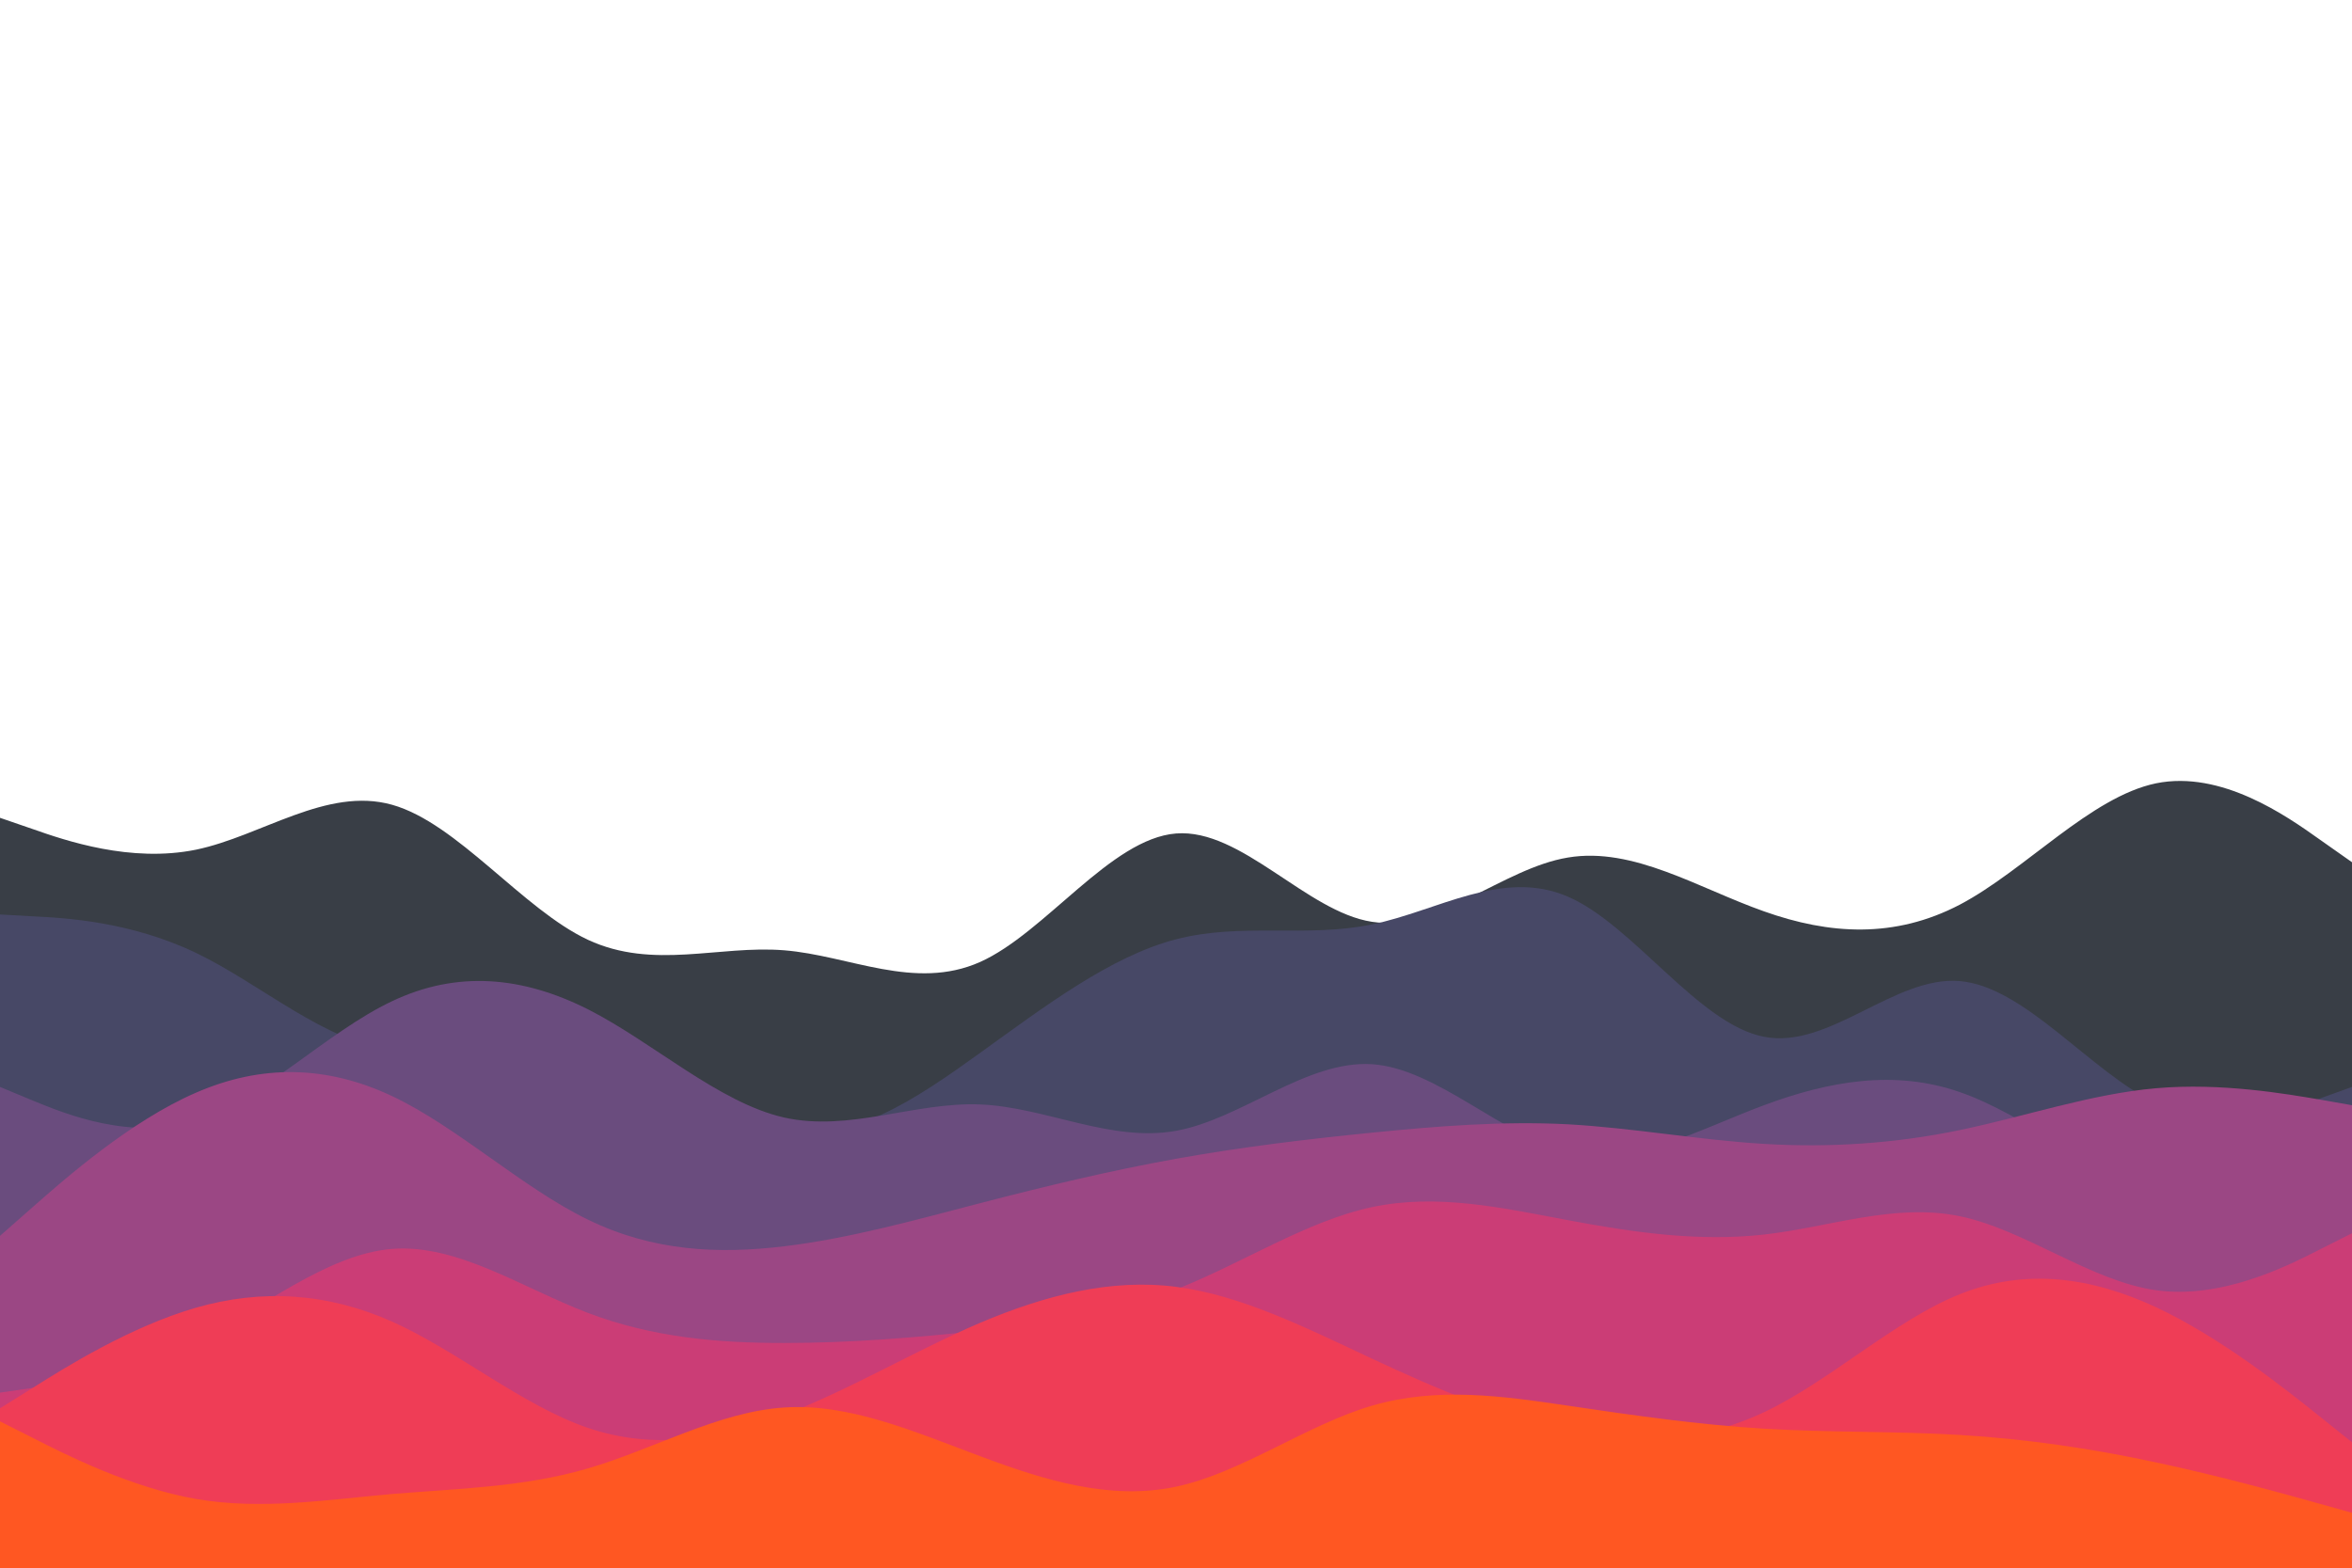
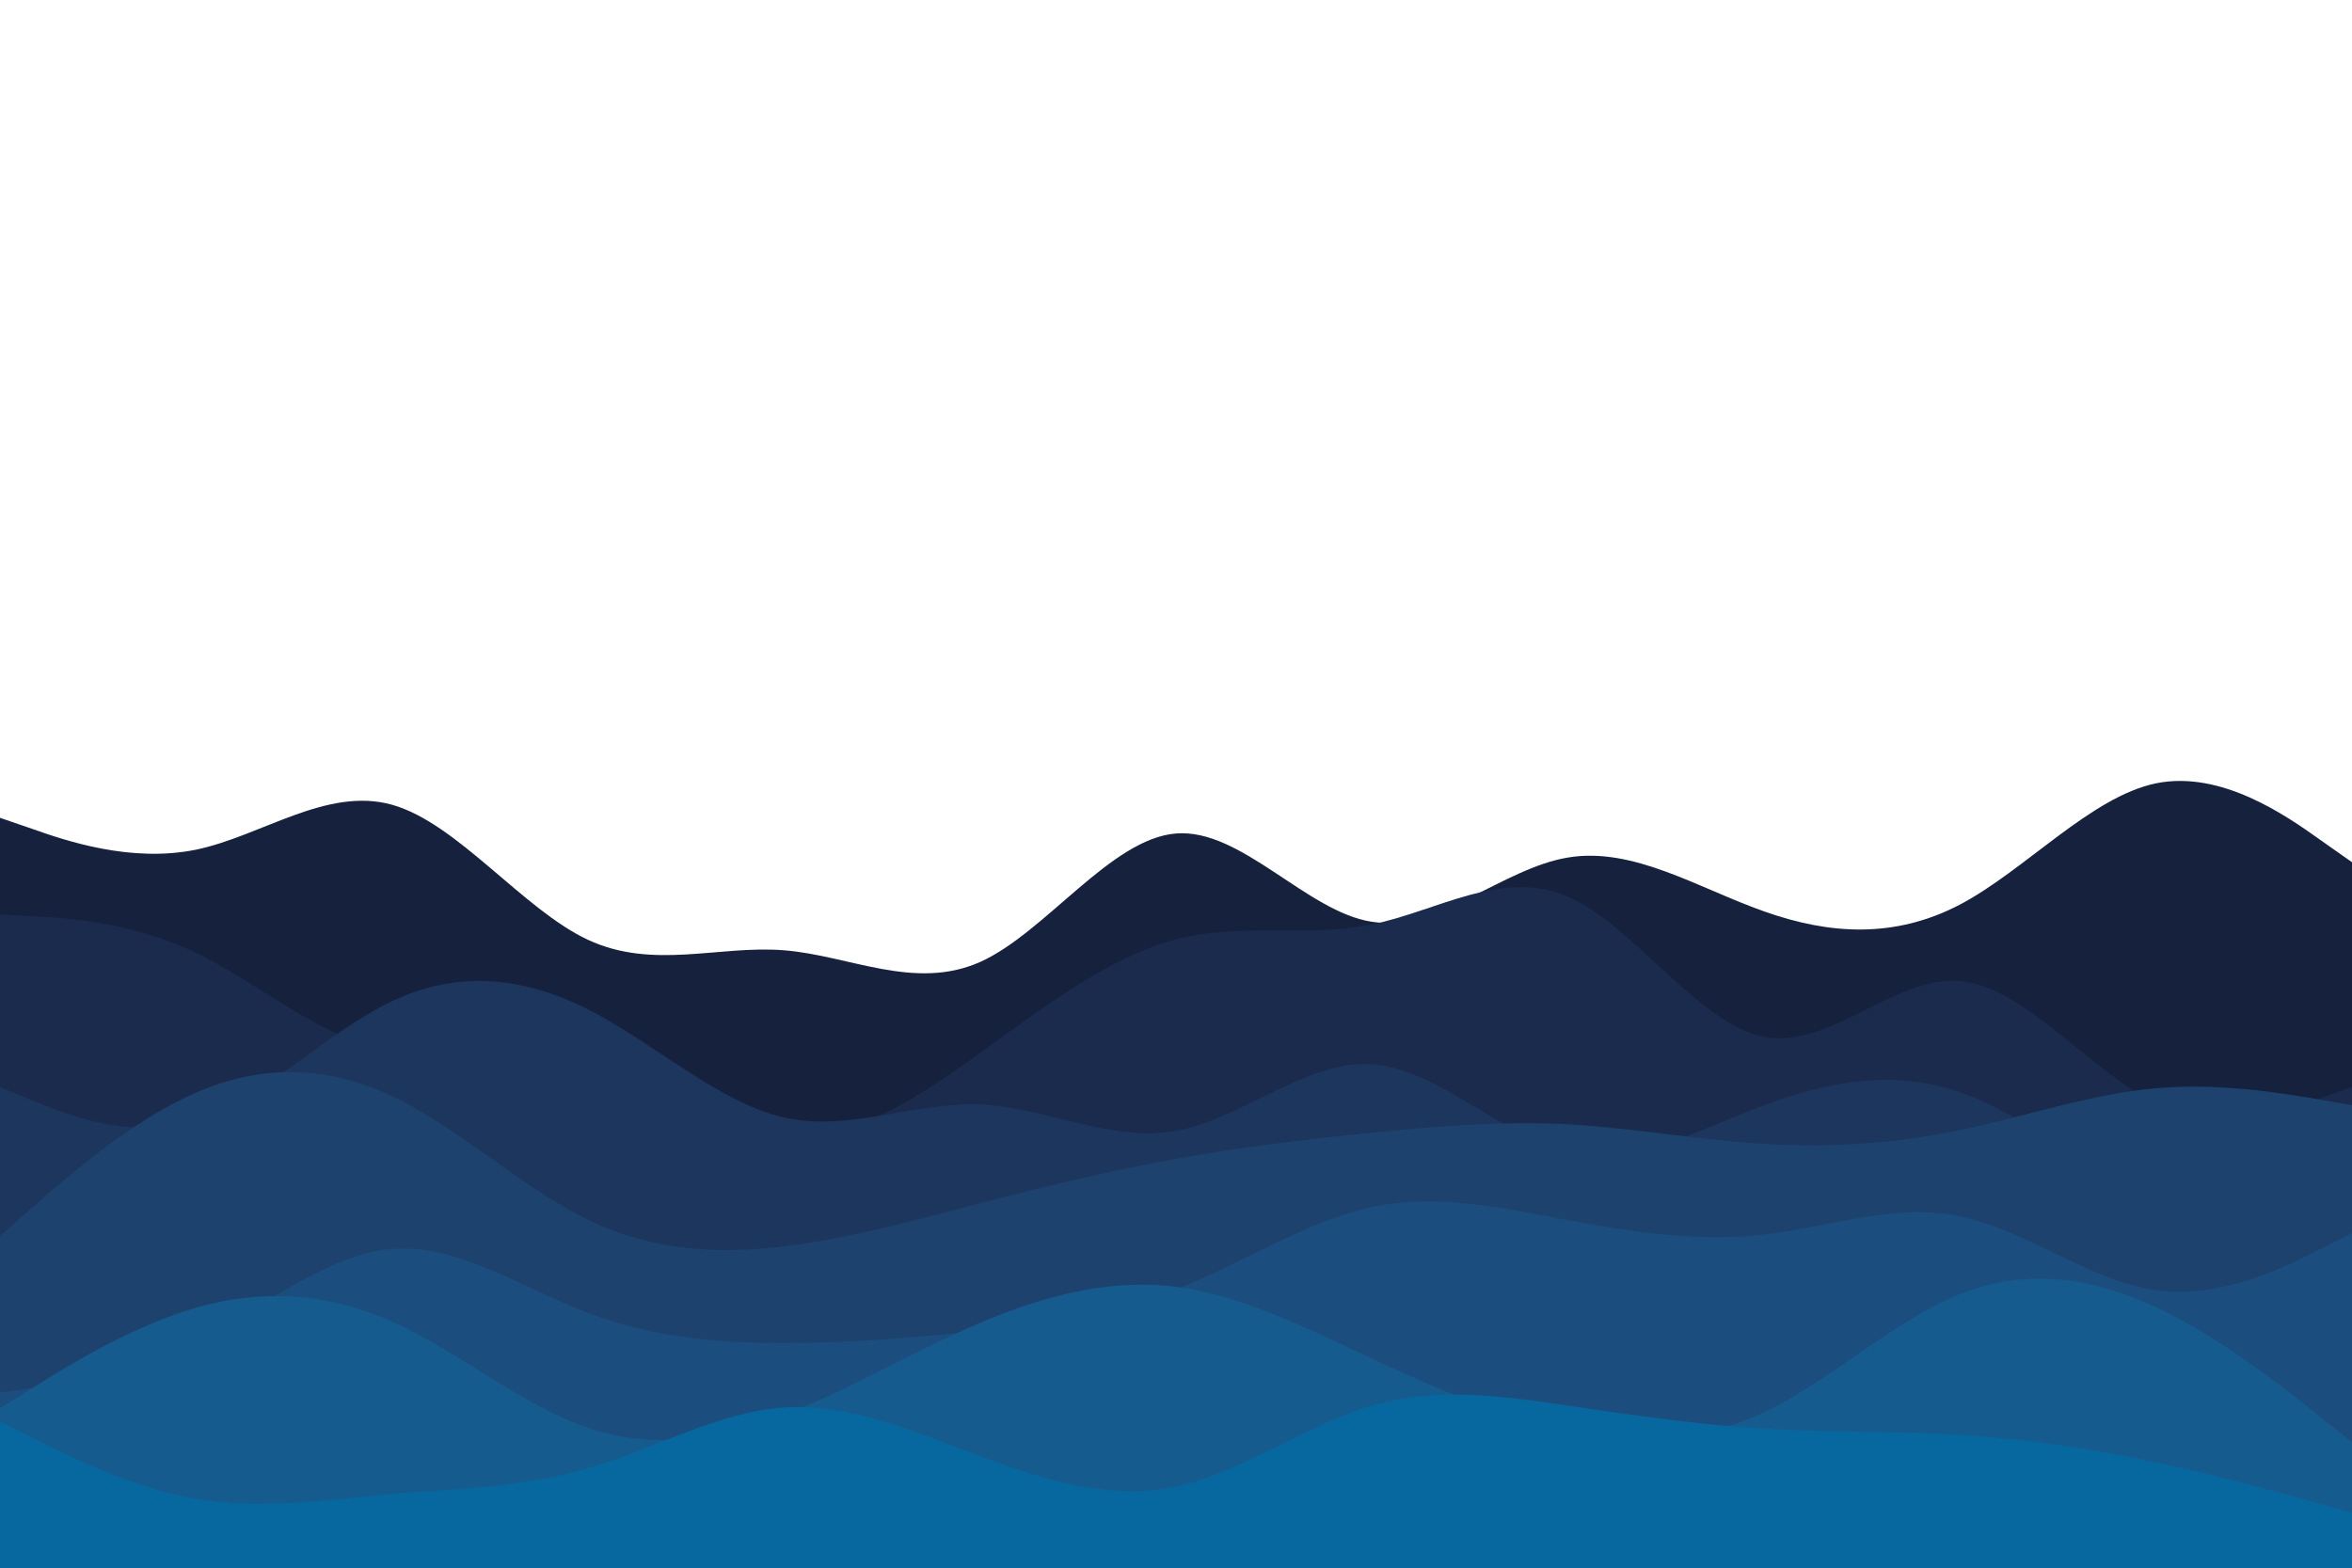
<svg xmlns="http://www.w3.org/2000/svg" id="visual" viewBox="0 0 900 600" width="900" height="600" version="1.1">
-   <path d="M0 313L12.5 317.3C25 321.7 50 330.3 75 325.2C100 320 125 301 150 308C175 315 200 348 225 359.7C250 371.3 275 361.7 300 363.7C325 365.7 350 379.3 375 368.2C400 357 425 321 450 319C475 317 500 349 525 352.8C550 356.7 575 332.3 600 328.2C625 324 650 340 675 348.8C700 357.7 725 359.3 750 346.2C775 333 800 305 825 299.8C850 294.7 875 312.3 887.5 321.2L900 330L900 601L887.5 601C875 601 850 601 825 601C800 601 775 601 750 601C725 601 700 601 675 601C650 601 625 601 600 601C575 601 550 601 525 601C500 601 475 601 450 601C425 601 400 601 375 601C350 601 325 601 300 601C275 601 250 601 225 601C200 601 175 601 150 601C125 601 100 601 75 601C50 601 25 601 12.5 601L0 601Z" fill="#393e46" />
-   <path d="M0 350L12.5 350.7C25 351.3 50 352.7 75 364.7C100 376.7 125 399.3 150 401.7C175 404 200 386 225 391.5C250 397 275 426 300 432C325 438 350 421 375 403C400 385 425 366 450 359.5C475 353 500 359 525 353.8C550 348.7 575 332.3 600 343.2C625 354 650 392 675 396.8C700 401.7 725 373.3 750 375.5C775 377.7 800 410.3 825 422.2C850 434 875 425 887.5 420.5L900 416L900 601L887.5 601C875 601 850 601 825 601C800 601 775 601 750 601C725 601 700 601 675 601C650 601 625 601 600 601C575 601 550 601 525 601C500 601 475 601 450 601C425 601 400 601 375 601C350 601 325 601 300 601C275 601 250 601 225 601C200 601 175 601 150 601C125 601 100 601 75 601C50 601 25 601 12.5 601L0 601Z" fill="#474866" />
-   <path d="M0 416L12.5 421.2C25 426.3 50 436.7 75 428.8C100 421 125 395 150 383.2C175 371.3 200 373.7 225 386.3C250 399 275 422 300 427.7C325 433.3 350 421.7 375 422.7C400 423.7 425 437.3 450 432.8C475 428.3 500 405.7 525 407.3C550 409 575 435 600 440.8C625 446.7 650 432.3 675 423C700 413.7 725 409.3 750 418C775 426.7 800 448.3 825 455.2C850 462 875 454 887.5 450L900 446L900 601L887.5 601C875 601 850 601 825 601C800 601 775 601 750 601C725 601 700 601 675 601C650 601 625 601 600 601C575 601 550 601 525 601C500 601 475 601 450 601C425 601 400 601 375 601C350 601 325 601 300 601C275 601 250 601 225 601C200 601 175 601 150 601C125 601 100 601 75 601C50 601 25 601 12.5 601L0 601Z" fill="#6a4c7e" />
-   <path d="M0 473L12.5 462C25 451 50 429 75 418.2C100 407.3 125 407.7 150 419.5C175 431.3 200 454.7 225 466.8C250 479 275 480 300 477C325 474 350 467 375 460.5C400 454 425 448 450 443.5C475 439 500 436 525 433.5C550 431 575 429 600 430.3C625 431.7 650 436.3 675 437.8C700 439.3 725 437.7 750 432.5C775 427.3 800 418.7 825 416.5C850 414.3 875 418.7 887.5 420.8L900 423L900 601L887.5 601C875 601 850 601 825 601C800 601 775 601 750 601C725 601 700 601 675 601C650 601 625 601 600 601C575 601 550 601 525 601C500 601 475 601 450 601C425 601 400 601 375 601C350 601 325 601 300 601C275 601 250 601 225 601C200 601 175 601 150 601C125 601 100 601 75 601C50 601 25 601 12.5 601L0 601Z" fill="#9b4784" />
-   <path d="M0 533L12.5 531.2C25 529.3 50 525.7 75 513.3C100 501 125 480 150 478C175 476 200 493 225 502.5C250 512 275 514 300 514C325 514 350 512 375 509.3C400 506.7 425 503.3 450 493.5C475 483.7 500 467.3 525 462C550 456.7 575 462.3 600 467C625 471.7 650 475.3 675 472.5C700 469.7 725 460.3 750 465.5C775 470.7 800 490.3 825 493.8C850 497.3 875 484.7 887.5 478.3L900 472L900 601L887.5 601C875 601 850 601 825 601C800 601 775 601 750 601C725 601 700 601 675 601C650 601 625 601 600 601C575 601 550 601 525 601C500 601 475 601 450 601C425 601 400 601 375 601C350 601 325 601 300 601C275 601 250 601 225 601C200 601 175 601 150 601C125 601 100 601 75 601C50 601 25 601 12.5 601L0 601Z" fill="#cb3d76" />
-   <path d="M0 539L12.5 531.2C25 523.3 50 507.7 75 500.5C100 493.3 125 494.7 150 505.8C175 517 200 538 225 546.5C250 555 275 551 300 541.5C325 532 350 517 375 506.3C400 495.7 425 489.3 450 492.5C475 495.7 500 508.3 525 520C550 531.7 575 542.3 600 547.5C625 552.7 650 552.3 675 540.5C700 528.7 725 505.3 750 495.3C775 485.3 800 488.7 825 500.3C850 512 875 532 887.5 542L900 552L900 601L887.5 601C875 601 850 601 825 601C800 601 775 601 750 601C725 601 700 601 675 601C650 601 625 601 600 601C575 601 550 601 525 601C500 601 475 601 450 601C425 601 400 601 375 601C350 601 325 601 300 601C275 601 250 601 225 601C200 601 175 601 150 601C125 601 100 601 75 601C50 601 25 601 12.5 601L0 601Z" fill="#ef3d56" />
-   <path d="M0 544L12.5 550.3C25 556.7 50 569.3 75 573.7C100 578 125 574 150 571.8C175 569.7 200 569.3 225 562C250 554.7 275 540.3 300 538.7C325 537 350 548 375 557.3C400 566.7 425 574.3 450 569C475 563.7 500 545.3 525 538C550 530.7 575 534.3 600 538C625 541.7 650 545.3 675 546.8C700 548.3 725 547.7 750 549.2C775 550.7 800 554.3 825 559.7C850 565 875 572 887.5 575.5L900 579L900 601L887.5 601C875 601 850 601 825 601C800 601 775 601 750 601C725 601 700 601 675 601C650 601 625 601 600 601C575 601 550 601 525 601C500 601 475 601 450 601C425 601 400 601 375 601C350 601 325 601 300 601C275 601 250 601 225 601C200 601 175 601 150 601C125 601 100 601 75 601C50 601 25 601 12.5 601L0 601Z" fill="#ff5722" />
+   <path d="M0 313L12.5 317.3C25 321.7 50 330.3 75 325.2C100 320 125 301 150 308C175 315 200 348 225 359.7C250 371.3 275 361.7 300 363.7C325 365.7 350 379.3 375 368.2C400 357 425 321 450 319C475 317 500 349 525 352.8C550 356.7 575 332.3 600 328.2C625 324 650 340 675 348.8C700 357.7 725 359.3 750 346.2C775 333 800 305 825 299.8C850 294.7 875 312.3 887.5 321.2L900 330L900 601L887.5 601C875 601 850 601 825 601C800 601 775 601 750 601C725 601 700 601 675 601C650 601 625 601 600 601C575 601 550 601 525 601C500 601 475 601 450 601C425 601 400 601 375 601C350 601 325 601 300 601C275 601 250 601 225 601C200 601 175 601 150 601C125 601 100 601 75 601C50 601 25 601 12.5 601L0 601Z" fill="#16213e" />
+   <path d="M0 350L12.5 350.7C25 351.3 50 352.7 75 364.7C100 376.7 125 399.3 150 401.7C175 404 200 386 225 391.5C250 397 275 426 300 432C325 438 350 421 375 403C400 385 425 366 450 359.5C475 353 500 359 525 353.8C550 348.7 575 332.3 600 343.2C625 354 650 392 675 396.8C700 401.7 725 373.3 750 375.5C775 377.7 800 410.3 825 422.2C850 434 875 425 887.5 420.5L900 416L900 601L887.5 601C875 601 850 601 825 601C800 601 775 601 750 601C725 601 700 601 675 601C650 601 625 601 600 601C575 601 550 601 525 601C500 601 475 601 450 601C425 601 400 601 375 601C350 601 325 601 300 601C275 601 250 601 225 601C200 601 175 601 150 601C125 601 100 601 75 601C50 601 25 601 12.5 601L0 601Z" fill="#1a2b4d" />
+   <path d="M0 416L12.5 421.2C25 426.3 50 436.7 75 428.8C100 421 125 395 150 383.2C175 371.3 200 373.7 225 386.3C250 399 275 422 300 427.7C325 433.3 350 421.7 375 422.7C400 423.7 425 437.3 450 432.8C475 428.3 500 405.7 525 407.3C550 409 575 435 600 440.8C625 446.7 650 432.3 675 423C700 413.7 725 409.3 750 418C775 426.7 800 448.3 825 455.2C850 462 875 454 887.5 450L900 446L900 601L887.5 601C875 601 850 601 825 601C800 601 775 601 750 601C725 601 700 601 675 601C650 601 625 601 600 601C575 601 550 601 525 601C500 601 475 601 450 601C425 601 400 601 375 601C350 601 325 601 300 601C275 601 250 601 225 601C200 601 175 601 150 601C125 601 100 601 75 601C50 601 25 601 12.5 601L0 601Z" fill="#1c365d" />
+   <path d="M0 473L12.5 462C25 451 50 429 75 418.2C100 407.3 125 407.7 150 419.5C175 431.3 200 454.7 225 466.8C250 479 275 480 300 477C325 474 350 467 375 460.5C400 454 425 448 450 443.5C475 439 500 436 525 433.5C550 431 575 429 600 430.3C625 431.7 650 436.3 675 437.8C700 439.3 725 437.7 750 432.5C775 427.3 800 418.7 825 416.5C850 414.3 875 418.7 887.5 420.8L900 423L900 601L887.5 601C875 601 850 601 825 601C800 601 775 601 750 601C725 601 700 601 675 601C650 601 625 601 600 601C575 601 550 601 525 601C500 601 475 601 450 601C425 601 400 601 375 601C350 601 325 601 300 601C275 601 250 601 225 601C200 601 175 601 150 601C125 601 100 601 75 601C50 601 25 601 12.5 601L0 601Z" fill="#1d426d" />
+   <path d="M0 533L12.5 531.2C25 529.3 50 525.7 75 513.3C100 501 125 480 150 478C175 476 200 493 225 502.5C250 512 275 514 300 514C325 514 350 512 375 509.3C400 506.7 425 503.3 450 493.5C475 483.7 500 467.3 525 462C550 456.7 575 462.3 600 467C625 471.7 650 475.3 675 472.5C700 469.7 725 460.3 750 465.5C775 470.7 800 490.3 825 493.8C850 497.3 875 484.7 887.5 478.3L900 472L900 601L887.5 601C875 601 850 601 825 601C800 601 775 601 750 601C725 601 700 601 675 601C650 601 625 601 600 601C575 601 550 601 525 601C500 601 475 601 450 601C425 601 400 601 375 601C350 601 325 601 300 601C275 601 250 601 225 601C200 601 175 601 150 601C125 601 100 601 75 601C50 601 25 601 12.5 601L0 601Z" fill="#1b4e7e" />
+   <path d="M0 539L12.5 531.2C25 523.3 50 507.7 75 500.5C100 493.3 125 494.7 150 505.8C175 517 200 538 225 546.5C250 555 275 551 300 541.5C325 532 350 517 375 506.3C400 495.7 425 489.3 450 492.5C475 495.7 500 508.3 525 520C550 531.7 575 542.3 600 547.5C625 552.7 650 552.3 675 540.5C700 528.7 725 505.3 750 495.3C775 485.3 800 488.7 825 500.3C850 512 875 532 887.5 542L900 552L900 601L887.5 601C875 601 850 601 825 601C800 601 775 601 750 601C725 601 700 601 675 601C650 601 625 601 600 601C575 601 550 601 525 601C500 601 475 601 450 601C425 601 400 601 375 601C350 601 325 601 300 601C275 601 250 601 225 601C200 601 175 601 150 601C125 601 100 601 75 601C50 601 25 601 12.5 601L0 601Z" fill="#165b8e" />
+   <path d="M0 544L12.5 550.3C25 556.7 50 569.3 75 573.7C100 578 125 574 150 571.8C175 569.7 200 569.3 225 562C250 554.7 275 540.3 300 538.7C325 537 350 548 375 557.3C400 566.7 425 574.3 450 569C475 563.7 500 545.3 525 538C550 530.7 575 534.3 600 538C625 541.7 650 545.3 675 546.8C700 548.3 725 547.7 750 549.2C775 550.7 800 554.3 825 559.7C850 565 875 572 887.5 575.5L900 579L900 601L887.5 601C875 601 850 601 825 601C800 601 775 601 750 601C725 601 700 601 675 601C650 601 625 601 600 601C575 601 550 601 525 601C500 601 475 601 450 601C425 601 400 601 375 601C350 601 325 601 300 601C275 601 250 601 225 601C200 601 175 601 150 601C125 601 100 601 75 601C50 601 25 601 12.5 601L0 601Z" fill="#07689f" />
</svg>
